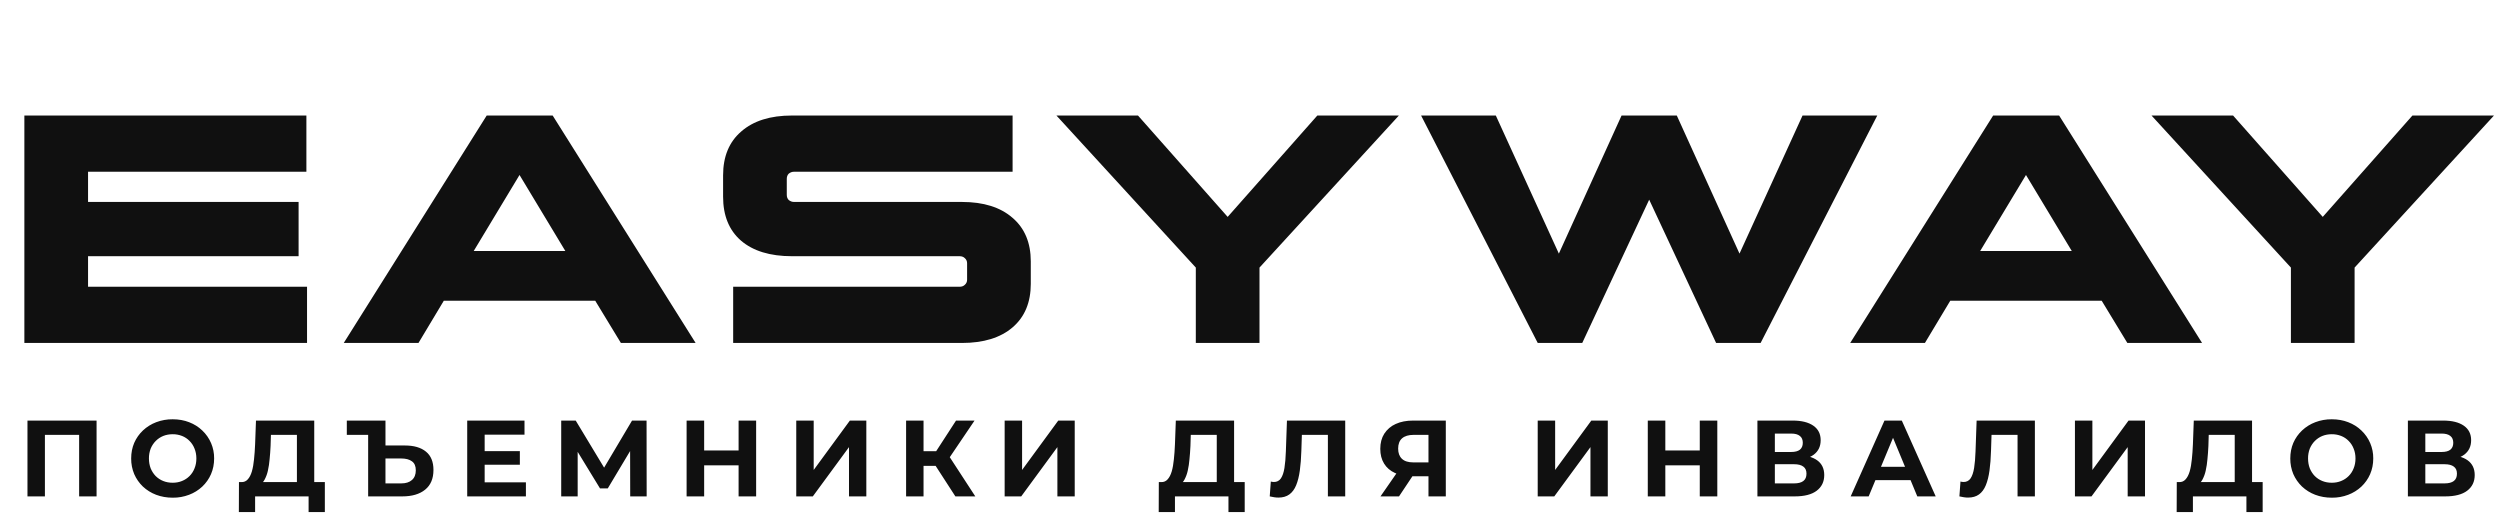
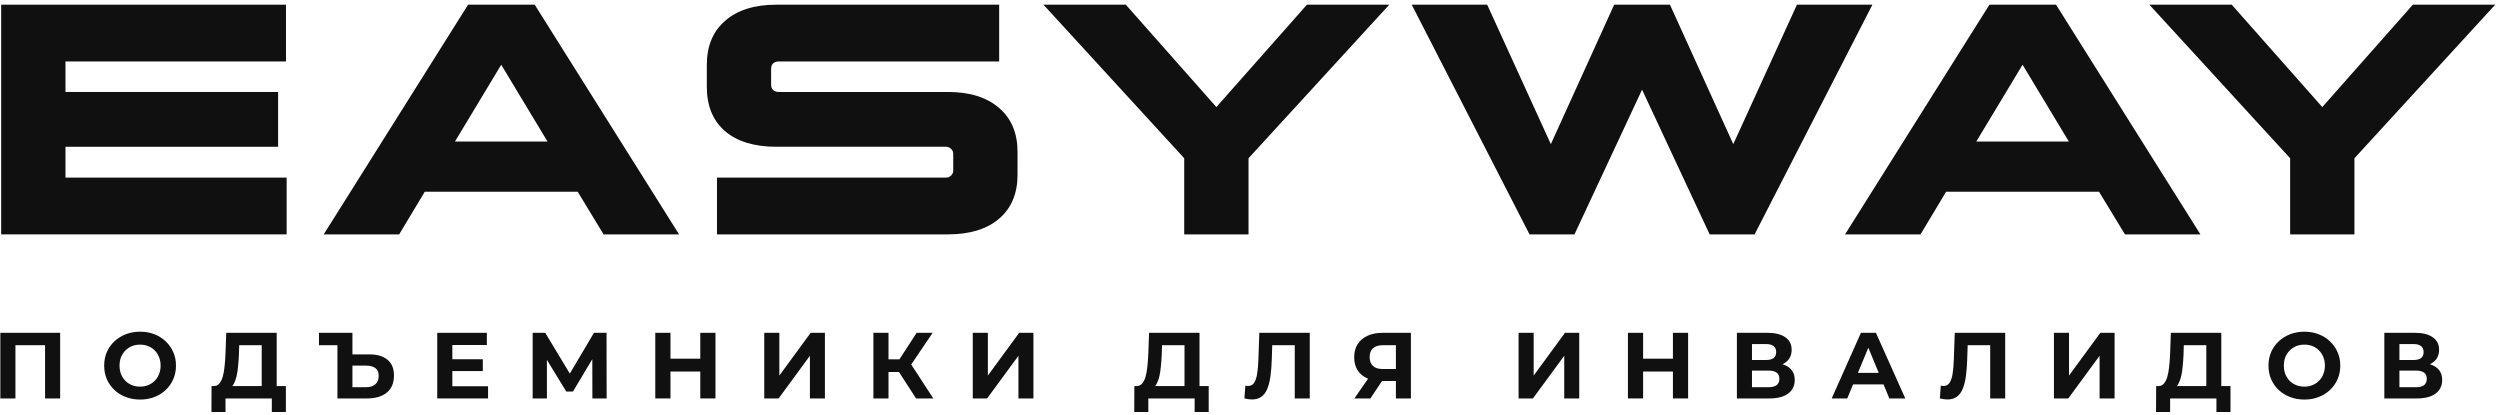
- <svg xmlns="http://www.w3.org/2000/svg" width="277" height="58" fill="none">
-   <path d="M33.084 28.388H9.756v3.384H34.02V38H2.7V12.8h31.248v6.228H9.756v3.348h23.328v6.012zM61.235 12.8L77.075 38h-8.28l-2.844-4.68H49.175L46.367 38h-8.28l15.84-25.2h7.308zm-3.672 6.588l-5.076 8.424H62.64l-5.076-8.424zM106.58 38H81.235v-6.228h25.092c.24 0 .432-.072.576-.216a.72.72 0 00.252-.576v-1.8a.72.72 0 00-.252-.576c-.144-.144-.336-.216-.576-.216H87.751c-2.424 0-4.308-.576-5.652-1.728-1.32-1.152-1.98-2.772-1.98-4.86v-2.376c0-2.088.672-3.708 2.016-4.86 1.344-1.176 3.216-1.764 5.616-1.764h24.444v6.228H88.003a.908.908 0 00-.612.216c-.144.144-.216.336-.216.576v1.764c0 .24.072.432.216.576a.908.908 0 00.612.216h18.576c2.4 0 4.272.588 5.616 1.764 1.344 1.152 2.016 2.76 2.016 4.824v2.484c0 2.064-.672 3.672-2.016 4.824-1.344 1.152-3.216 1.728-5.616 1.728zm10.473-25.2h9.036l9.936 11.232L145.96 12.8h9.036l-15.444 16.848V38h-7.056v-8.352L117.052 12.8zm90.949 0L195.077 38h-4.932l-7.416-15.876L175.313 38h-4.932l-12.924-25.2h8.28l6.984 15.3 6.948-15.3h6.12l6.948 15.3 6.984-15.3h8.28zm20.148 0L243.99 38h-8.28l-2.844-4.68H216.09L213.281 38h-8.28l15.84-25.2h7.308zm-3.672 6.588l-5.076 8.424h10.152l-5.076-8.424zm13.911-6.588h9.036l9.936 11.232 9.936-11.232h9.036l-15.444 16.848V38h-7.056v-8.352L238.388 12.8zM3.044 55v-8.4H10.7V55H8.768v-7.26l.444.444h-4.68l.444-.444V55H3.044zm16.098.144c-.664 0-1.28-.108-1.848-.324a4.439 4.439 0 01-1.464-.912 4.282 4.282 0 01-.96-1.38 4.379 4.379 0 01-.336-1.728c0-.624.112-1.2.336-1.728.232-.528.556-.988.972-1.38a4.439 4.439 0 011.464-.912 5.026 5.026 0 011.824-.324c.664 0 1.272.108 1.824.324.56.216 1.044.52 1.452.912a4.194 4.194 0 011.32 3.108c0 .624-.116 1.204-.348 1.74a4.195 4.195 0 01-.972 1.38 4.405 4.405 0 01-1.452.9 4.93 4.93 0 01-1.812.324zm-.012-1.656c.376 0 .72-.064 1.032-.192a2.448 2.448 0 001.392-1.404c.136-.328.204-.692.204-1.092 0-.4-.068-.764-.204-1.092a2.448 2.448 0 00-.552-.852 2.351 2.351 0 00-.828-.552 2.786 2.786 0 00-1.044-.192c-.376 0-.724.064-1.044.192a2.504 2.504 0 00-.828.552c-.24.24-.428.524-.564.852a2.98 2.98 0 00-.192 1.092c0 .392.064.756.192 1.092.136.328.32.612.552.852.24.24.52.424.84.552.32.128.668.192 1.044.192zm13.768.648v-5.952h-2.88l-.037 1.224c-.024.52-.06 1.012-.108 1.476a9.28 9.28 0 01-.192 1.272 3.829 3.829 0 01-.348.96c-.135.264-.307.452-.515.564l-2.077-.264a.868.868 0 00.709-.3c.192-.208.344-.5.456-.876.111-.384.192-.832.24-1.344.055-.512.095-1.068.12-1.668l.096-2.628h6.456v7.536h-1.92zm-6.433 2.604l.012-3.324h9.516v3.324h-1.8V55h-5.927v1.74h-1.8zm18.394-7.38c1.008 0 1.788.228 2.34.684.552.448.828 1.124.828 2.028 0 .96-.308 1.688-.924 2.184-.608.496-1.452.744-2.532.744h-3.78v-6.816h-2.364V46.6h4.284v2.76h2.148zm-.396 4.2c.504 0 .896-.124 1.176-.372.288-.248.432-.608.432-1.08 0-.464-.144-.796-.432-.996-.28-.208-.672-.312-1.176-.312H42.71v2.76h1.752zm9.092-3.576H57.6v1.512h-4.044v-1.512zm.144 3.456h4.572V55h-6.504v-8.4h6.348v1.56H53.7v5.28zM62.182 55v-8.4h1.607l3.576 5.928h-.852L70.03 46.6h1.609l.011 8.4h-1.823l-.012-5.604h.348l-2.82 4.716h-.864l-2.88-4.716h.407V55h-1.823zm19.654-8.4h1.944V55h-1.944v-8.4zM78.02 55h-1.944v-8.4h1.944V55zm3.96-3.444h-4.104v-1.644h4.104v1.644zM88.225 55v-8.4h1.932v5.472l4.008-5.472h1.824V55h-1.92v-5.46L90.06 55h-1.836zm17.631 0l-2.616-4.044 1.572-.948L108.064 55h-2.208zm-5.46 0v-8.4h1.932V55h-1.932zm1.368-3.384v-1.62h2.928v1.62h-2.928zm3.228-.6l-1.788-.216 2.724-4.2h2.052l-2.988 4.416zM111.315 55v-8.4h1.932v5.472l4.008-5.472h1.824V55h-1.92v-5.46L113.151 55h-1.836zm23.502-.864v-5.952h-2.88l-.036 1.224c-.024.52-.06 1.012-.108 1.476a9.28 9.28 0 01-.192 1.272 3.829 3.829 0 01-.348.96c-.136.264-.308.452-.516.564l-2.076-.264a.868.868 0 00.708-.3c.192-.208.344-.5.456-.876.112-.384.192-.832.24-1.344.056-.512.096-1.068.12-1.668l.096-2.628h6.456v7.536h-1.92zm-6.432 2.604l.012-3.324h9.516v3.324h-1.8V55h-5.928v1.74h-1.8zm13.261-1.608c-.144 0-.296-.012-.456-.036a8.997 8.997 0 01-.504-.096l.12-1.644c.112.032.228.048.348.048a.884.884 0 00.768-.396c.184-.272.316-.66.396-1.164.08-.504.132-1.116.156-1.836l.12-3.408h6.456V55h-1.92v-7.26l.444.444h-3.708l.396-.468-.072 2.22c-.024.824-.08 1.556-.168 2.196-.088.64-.224 1.184-.408 1.632-.184.448-.436.788-.756 1.02-.32.232-.724.348-1.212.348zM158.275 55v-2.652l.48.42h-2.304c-.728 0-1.356-.12-1.884-.36-.528-.24-.932-.588-1.212-1.044-.28-.456-.42-1-.42-1.632 0-.656.148-1.216.444-1.68a2.907 2.907 0 011.272-1.08c.544-.248 1.184-.372 1.92-.372h3.624V55h-1.92zm-5.316 0l2.088-3.012h1.968L155.011 55h-2.052zm5.316-3.276V47.68l.48.504h-2.136c-.552 0-.976.128-1.272.384-.288.256-.432.636-.432 1.14 0 .488.14.864.42 1.128.28.264.692.396 1.236.396h2.184l-.48.492zM170.378 55v-8.4h1.932v5.472l4.008-5.472h1.824V55h-1.92v-5.46L172.214 55h-1.836zm17.956-8.4h1.944V55h-1.944v-8.4zm-3.816 8.4h-1.944v-8.4h1.944V55zm3.96-3.444h-4.104v-1.644h4.104v1.644zM194.722 55v-8.4h3.912c.976 0 1.736.188 2.28.564.544.376.816.912.816 1.608 0 .688-.256 1.224-.768 1.608-.512.376-1.192.564-2.04.564l.228-.504c.944 0 1.676.188 2.196.564.52.376.78.92.78 1.632 0 .736-.28 1.316-.84 1.74-.552.416-1.36.624-2.424.624h-4.14zm1.932-1.44h2.136c.448 0 .788-.088 1.02-.264.232-.176.348-.448.348-.816 0-.352-.116-.612-.348-.78-.232-.176-.572-.264-1.02-.264h-2.136v2.124zm0-3.48h1.812c.424 0 .744-.084.96-.252.216-.176.324-.432.324-.768s-.108-.588-.324-.756c-.216-.176-.536-.264-.96-.264h-1.812v2.04zm8.402 4.92l3.744-8.4h1.92l3.756 8.4h-2.04l-3.072-7.416h.768L207.048 55h-1.992zm1.872-1.8l.516-1.476h4.32l.528 1.476h-5.364zm11.133 1.932c-.144 0-.296-.012-.456-.036a8.997 8.997 0 01-.504-.096l.12-1.644c.112.032.228.048.348.048a.884.884 0 00.768-.396c.184-.272.316-.66.396-1.164.08-.504.132-1.116.156-1.836l.12-3.408h6.456V55h-1.92v-7.26l.444.444h-3.708l.396-.468-.072 2.22c-.024.824-.08 1.556-.168 2.196-.088.64-.224 1.184-.408 1.632-.184.448-.436.788-.756 1.02-.32.232-.724.348-1.212.348zM229.903 55v-8.4h1.932v5.472l4.008-5.472h1.824V55h-1.92v-5.46L231.739 55h-1.836zm17.704-.864v-5.952h-2.88l-.036 1.224c-.024.52-.06 1.012-.108 1.476a9.28 9.28 0 01-.192 1.272 3.829 3.829 0 01-.348.96c-.136.264-.308.452-.516.564l-2.076-.264a.868.868 0 00.708-.3c.192-.208.344-.5.456-.876.112-.384.192-.832.24-1.344.056-.512.096-1.068.12-1.668l.096-2.628h6.456v7.536h-1.92zm-6.432 2.604l.012-3.324h9.516v3.324h-1.8V55h-5.928v1.74h-1.8zm17.197-1.596c-.664 0-1.28-.108-1.848-.324a4.439 4.439 0 01-1.464-.912 4.282 4.282 0 01-.96-1.38 4.379 4.379 0 01-.336-1.728c0-.624.112-1.2.336-1.728.232-.528.556-.988.972-1.38a4.439 4.439 0 011.464-.912 5.026 5.026 0 011.824-.324c.664 0 1.272.108 1.824.324.56.216 1.044.52 1.452.912a4.194 4.194 0 011.32 3.108c0 .624-.116 1.204-.348 1.74a4.195 4.195 0 01-.972 1.38 4.405 4.405 0 01-1.452.9 4.93 4.93 0 01-1.812.324zm-.012-1.656c.376 0 .72-.064 1.032-.192a2.448 2.448 0 001.392-1.404c.136-.328.204-.692.204-1.092 0-.4-.068-.764-.204-1.092a2.448 2.448 0 00-.552-.852 2.351 2.351 0 00-.828-.552 2.786 2.786 0 00-1.044-.192c-.376 0-.724.064-1.044.192a2.504 2.504 0 00-.828.552c-.24.24-.428.524-.564.852a2.98 2.98 0 00-.192 1.092c0 .392.064.756.192 1.092.136.328.32.612.552.852.24.24.52.424.84.552.32.128.668.192 1.044.192zM266.794 55v-8.4h3.912c.976 0 1.736.188 2.28.564.544.376.816.912.816 1.608 0 .688-.256 1.224-.768 1.608-.512.376-1.192.564-2.04.564l.228-.504c.944 0 1.676.188 2.196.564.52.376.78.92.78 1.632 0 .736-.28 1.316-.84 1.74-.552.416-1.36.624-2.424.624h-4.14zm1.932-1.44h2.136c.448 0 .788-.088 1.02-.264.232-.176.348-.448.348-.816 0-.352-.116-.612-.348-.78-.232-.176-.572-.264-1.02-.264h-2.136v2.124zm0-3.48h1.812c.424 0 .744-.084.96-.252.216-.176.324-.432.324-.768s-.108-.588-.324-.756c-.216-.176-.536-.264-.96-.264h-1.812v2.04z" fill="#101010" />
+ <svg xmlns="http://www.w3.org/2000/svg" width="320" height="53" viewBox="0 0 320 53" fill="none">
+   <path d="M35.598 18.786H8.382V22.734H36.69V30H0.15V0.6H36.606V7.866H8.382V11.772H35.598V18.786Z" fill="#101010" />
+   <path d="M68.441 0.6L86.921 30H77.261L73.943 24.54H54.371L51.095 30H41.435L59.915 0.6H68.441ZM64.157 8.286L58.235 18.114H70.079L64.157 8.286Z" fill="#101010" />
+   <path d="M121.342 30H91.774V22.734H121.048C121.328 22.734 121.552 22.65 121.72 22.482C121.916 22.314 122.014 22.09 122.014 21.81V19.71C122.014 19.43 121.916 19.206 121.72 19.038C121.552 18.87 121.328 18.786 121.048 18.786H99.376C96.548 18.786 94.35 18.114 92.782 16.77C91.242 15.426 90.472 13.536 90.472 11.1V8.328C90.472 5.892 91.256 4.002 92.824 2.658C94.392 1.286 96.576 0.6 99.376 0.6H127.894V7.866H99.67C99.39 7.866 99.152 7.95 98.956 8.118C98.788 8.286 98.704 8.51 98.704 8.79V10.848C98.704 11.128 98.788 11.352 98.956 11.52C99.152 11.688 99.39 11.772 99.67 11.772H121.342C124.142 11.772 126.326 12.458 127.894 13.83C129.462 15.174 130.246 17.05 130.246 19.458V22.356C130.246 24.764 129.462 26.64 127.894 27.984C126.326 29.328 124.142 30 121.342 30Z" fill="#101010" />
+   <path d="M133.561 0.6H144.103L155.695 13.704L167.287 0.6H177.829L159.811 20.256V30H151.579V20.256L133.561 0.6Z" fill="#101010" />
+   <path d="M239.668 0.6L224.59 30H218.836L210.184 11.478L201.532 30H195.778L180.7 0.6H190.36L198.508 18.45L206.614 0.6H213.754L221.86 18.45L230.008 0.6H239.668Z" fill="#101010" />
+   <path d="M263.173 0.6L281.653 30H271.993L268.675 24.54H249.103L245.827 30H236.167L254.647 0.6H263.173ZM258.889 8.286L252.967 18.114H264.811L258.889 8.286Z" fill="#101010" />
+   <path d="M275.119 0.6H285.661L297.253 13.704L308.845 0.6H319.387L301.369 20.256V30H293.137V20.256L275.119 0.6Z" fill="#101010" />
+   <path d="M0.044 51V42.6H7.7V51H5.768V43.74L6.212 44.184H1.532L1.976 43.74V51H0.044Z" fill="#101010" />
+   <path d="M17.942 51.144C17.278 51.144 16.662 51.036 16.094 50.82C15.534 50.604 15.046 50.3 14.63 49.908C14.222 49.516 13.902 49.056 13.67 48.528C13.446 48 13.334 47.424 13.334 46.8C13.334 46.176 13.446 45.6 13.67 45.072C13.902 44.544 14.226 44.084 14.642 43.692C15.058 43.3 15.546 42.996 16.106 42.78C16.666 42.564 17.274 42.456 17.93 42.456C18.594 42.456 19.202 42.564 19.754 42.78C20.314 42.996 20.798 43.3 21.206 43.692C21.622 44.084 21.946 44.544 22.178 45.072C22.41 45.592 22.526 46.168 22.526 46.8C22.526 47.424 22.41 48.004 22.178 48.54C21.946 49.068 21.622 49.528 21.206 49.92C20.798 50.304 20.314 50.604 19.754 50.82C19.202 51.036 18.598 51.144 17.942 51.144ZM17.93 49.488C18.306 49.488 18.65 49.424 18.962 49.296C19.282 49.168 19.562 48.984 19.802 48.744C20.042 48.504 20.226 48.22 20.354 47.892C20.49 47.564 20.558 47.2 20.558 46.8C20.558 46.4 20.49 46.036 20.354 45.708C20.226 45.38 20.042 45.096 19.802 44.856C19.57 44.616 19.294 44.432 18.974 44.304C18.654 44.176 18.306 44.112 17.93 44.112C17.554 44.112 17.206 44.176 16.886 44.304C16.574 44.432 16.298 44.616 16.058 44.856C15.818 45.096 15.63 45.38 15.494 45.708C15.366 46.036 15.302 46.4 15.302 46.8C15.302 47.192 15.366 47.556 15.494 47.892C15.63 48.22 15.814 48.504 16.046 48.744C16.286 48.984 16.566 49.168 16.886 49.296C17.206 49.424 17.554 49.488 17.93 49.488Z" fill="#101010" />
+   <path d="M33.498 50.136V44.184H30.617L30.581 45.408C30.558 45.928 30.521 46.42 30.474 46.884C30.433 47.348 30.369 47.772 30.282 48.156C30.194 48.532 30.078 48.852 29.933 49.116C29.797 49.38 29.625 49.568 29.418 49.68L27.341 49.416C27.63 49.424 27.866 49.324 28.049 49.116C28.241 48.908 28.393 48.616 28.506 48.24C28.617 47.856 28.698 47.408 28.745 46.896C28.802 46.384 28.841 45.828 28.866 45.228L28.962 42.6H35.417V50.136H33.498ZM27.066 52.74L27.078 49.416H36.593V52.74H34.794V51H28.866V52.74H27.066Z" fill="#101010" />
+   <path d="M47.259 45.36C48.267 45.36 49.047 45.588 49.599 46.044C50.151 46.492 50.427 47.168 50.427 48.072C50.427 49.032 50.119 49.76 49.503 50.256C48.895 50.752 48.051 51 46.971 51H43.191V44.184H40.827V42.6H45.111V45.36H47.259ZM46.863 49.56C47.367 49.56 47.759 49.436 48.039 49.188C48.327 48.94 48.471 48.58 48.471 48.108C48.471 47.644 48.327 47.312 48.039 47.112C47.759 46.904 47.367 46.8 46.863 46.8H45.111V49.56H46.863Z" fill="#101010" />
+   <path d="M57.755 45.984H61.799V47.496H57.755V45.984ZM57.899 49.44H62.471V51H55.967V42.6H62.315V44.16H57.899V49.44Z" fill="#101010" />
+   <path d="M68.181 51V42.6H69.79L73.365 48.528H72.513L76.029 42.6H77.638L77.65 51H75.826L75.814 45.396H76.162L73.341 50.112H72.478L69.597 45.396H70.005V51H68.181Z" fill="#101010" />
+   <path d="M89.636 42.6H91.58V51H89.636V42.6ZM85.82 51H83.876V42.6H85.82V51ZM89.78 47.556H85.676V45.912H89.78V47.556Z" fill="#101010" />
+   <path d="M97.825 51V42.6H99.757V48.072L103.765 42.6H105.589V51H103.669V45.54L99.661 51H97.825Z" fill="#101010" />
+   <path d="M117.256 51L114.64 46.956L116.212 46.008L119.464 51H117.256ZM111.796 51V42.6H113.728V51H111.796ZM113.164 47.616V45.996H116.092V47.616H113.164ZM116.392 47.016L114.604 46.8L117.328 42.6H119.38L116.392 47.016Z" fill="#101010" />
+   <path d="M124.515 51V42.6H126.447V48.072L130.455 42.6H132.279V51H130.359V45.54L126.351 51H124.515Z" fill="#101010" />
+   <path d="M151.617 50.136V44.184H148.737L148.701 45.408C148.677 45.928 148.641 46.42 148.593 46.884C148.553 47.348 148.489 47.772 148.401 48.156C148.313 48.532 148.197 48.852 148.053 49.116C147.917 49.38 147.745 49.568 147.537 49.68L145.461 49.416C145.749 49.424 145.985 49.324 146.169 49.116C146.361 48.908 146.513 48.616 146.625 48.24C146.737 47.856 146.817 47.408 146.865 46.896C146.921 46.384 146.961 45.828 146.985 45.228L147.081 42.6H153.537V50.136H151.617ZM145.185 52.74L145.197 49.416H154.713V52.74H152.913V51H146.985V52.74H145.185Z" fill="#101010" />
+   <path d="M160.245 51.132C160.101 51.132 159.95 51.12 159.79 51.096C159.638 51.072 159.469 51.04 159.285 51L159.406 49.356C159.518 49.388 159.633 49.404 159.753 49.404C160.081 49.404 160.337 49.272 160.521 49.008C160.705 48.736 160.837 48.348 160.917 47.844C160.997 47.34 161.05 46.728 161.074 46.008L161.193 42.6H167.65V51H165.729V43.74L166.173 44.184H162.465L162.861 43.716L162.79 45.936C162.766 46.76 162.71 47.492 162.622 48.132C162.534 48.772 162.398 49.316 162.214 49.764C162.03 50.212 161.778 50.552 161.458 50.784C161.138 51.016 160.733 51.132 160.245 51.132Z" fill="#101010" />
+   <path d="M178.675 51V48.348L179.155 48.768H176.851C176.123 48.768 175.495 48.648 174.967 48.408C174.439 48.168 174.035 47.82 173.755 47.364C173.475 46.908 173.335 46.364 173.335 45.732C173.335 45.076 173.483 44.516 173.779 44.052C174.083 43.58 174.507 43.22 175.051 42.972C175.595 42.724 176.235 42.6 176.971 42.6H180.595V51H178.675ZM173.359 51L175.447 47.988H177.415L175.411 51H173.359ZM178.675 47.724V43.68L179.155 44.184H177.019C176.467 44.184 176.043 44.312 175.747 44.568C175.459 44.824 175.315 45.204 175.315 45.708C175.315 46.196 175.455 46.572 175.735 46.836C176.015 47.1 176.427 47.232 176.971 47.232H179.155L178.675 47.724Z" fill="#101010" />
+   <path d="M194.378 51V42.6H196.31V48.072L200.318 42.6H202.142V51H200.222V45.54L196.214 51H194.378Z" fill="#101010" />
+   <path d="M214.134 42.6H216.078V51H214.134V42.6ZM210.318 51H208.374V42.6H210.318V51ZM214.278 47.556H210.174V45.912H214.278V47.556Z" fill="#101010" />
+   <path d="M222.322 51V42.6H226.234C227.21 42.6 227.97 42.788 228.514 43.164C229.058 43.54 229.33 44.076 229.33 44.772C229.33 45.46 229.074 45.996 228.562 46.38C228.05 46.756 227.37 46.944 226.522 46.944L226.75 46.44C227.694 46.44 228.426 46.628 228.946 47.004C229.466 47.38 229.726 47.924 229.726 48.636C229.726 49.372 229.446 49.952 228.886 50.376C228.334 50.792 227.526 51 226.462 51H222.322ZM224.254 49.56H226.39C226.838 49.56 227.178 49.472 227.41 49.296C227.642 49.12 227.758 48.848 227.758 48.48C227.758 48.128 227.642 47.868 227.41 47.7C227.178 47.524 226.838 47.436 226.39 47.436H224.254V49.56ZM224.254 46.08H226.066C226.49 46.08 226.81 45.996 227.026 45.828C227.242 45.652 227.35 45.396 227.35 45.06C227.35 44.724 227.242 44.472 227.026 44.304C226.81 44.128 226.49 44.04 226.066 44.04H224.254V46.08Z" fill="#101010" />
+   <path d="M234.456 51L238.2 42.6H240.12L243.876 51H241.836L238.764 43.584H239.532L236.448 51H234.456ZM236.328 49.2L236.844 47.724H241.164L241.692 49.2H236.328Z" fill="#101010" />
+   <path d="M249.261 51.132C249.117 51.132 248.965 51.12 248.805 51.096C248.653 51.072 248.485 51.04 248.301 51L248.421 49.356C248.533 49.388 248.649 49.404 248.769 49.404C249.097 49.404 249.353 49.272 249.537 49.008C249.721 48.736 249.853 48.348 249.933 47.844C250.013 47.34 250.065 46.728 250.089 46.008L250.209 42.6H256.665V51H254.745V43.74L255.189 44.184H251.481L251.877 43.716L251.805 45.936C251.781 46.76 251.725 47.492 251.637 48.132C251.549 48.772 251.413 49.316 251.229 49.764C251.045 50.212 250.793 50.552 250.473 50.784C250.153 51.016 249.749 51.132 249.261 51.132Z" fill="#101010" />
+   <path d="M262.903 51V42.6H264.835V48.072L268.843 42.6H270.667V51H268.747V45.54L264.739 51H262.903Z" fill="#101010" />
+   <path d="M282.407 50.136V44.184H279.527L279.491 45.408C279.467 45.928 279.431 46.42 279.383 46.884C279.343 47.348 279.279 47.772 279.191 48.156C279.103 48.532 278.987 48.852 278.843 49.116C278.707 49.38 278.535 49.568 278.327 49.68L276.251 49.416C276.539 49.424 276.775 49.324 276.959 49.116C277.151 48.908 277.303 48.616 277.415 48.24C277.527 47.856 277.607 47.408 277.655 46.896C277.711 46.384 277.751 45.828 277.775 45.228L277.871 42.6H284.327V50.136H282.407ZM275.975 52.74L275.987 49.416H285.503V52.74H283.703V51H277.775V52.74H275.975Z" fill="#101010" />
+   <path d="M294.972 51.144C294.308 51.144 293.692 51.036 293.124 50.82C292.564 50.604 292.076 50.3 291.66 49.908C291.252 49.516 290.932 49.056 290.7 48.528C290.476 48 290.364 47.424 290.364 46.8C290.364 46.176 290.476 45.6 290.7 45.072C290.932 44.544 291.256 44.084 291.672 43.692C292.088 43.3 292.576 42.996 293.136 42.78C293.696 42.564 294.304 42.456 294.96 42.456C295.624 42.456 296.232 42.564 296.784 42.78C297.344 42.996 297.828 43.3 298.236 43.692C298.652 44.084 298.976 44.544 299.208 45.072C299.44 45.592 299.556 46.168 299.556 46.8C299.556 47.424 299.44 48.004 299.208 48.54C298.976 49.068 298.652 49.528 298.236 49.92C297.828 50.304 297.344 50.604 296.784 50.82C296.232 51.036 295.628 51.144 294.972 51.144ZM294.96 49.488C295.336 49.488 295.68 49.424 295.992 49.296C296.312 49.168 296.592 48.984 296.832 48.744C297.072 48.504 297.256 48.22 297.384 47.892C297.52 47.564 297.588 47.2 297.588 46.8C297.588 46.4 297.52 46.036 297.384 45.708C297.256 45.38 297.072 45.096 296.832 44.856C296.6 44.616 296.324 44.432 296.004 44.304C295.684 44.176 295.336 44.112 294.96 44.112C294.584 44.112 294.236 44.176 293.916 44.304C293.604 44.432 293.328 44.616 293.088 44.856C292.848 45.096 292.66 45.38 292.524 45.708C292.396 46.036 292.332 46.4 292.332 46.8C292.332 47.192 292.396 47.556 292.524 47.892C292.66 48.22 292.844 48.504 293.076 48.744C293.316 48.984 293.596 49.168 293.916 49.296C294.236 49.424 294.584 49.488 294.96 49.488Z" fill="#101010" />
+   <path d="M305.194 51V42.6H309.106C310.082 42.6 310.842 42.788 311.386 43.164C311.93 43.54 312.202 44.076 312.202 44.772C312.202 45.46 311.946 45.996 311.434 46.38C310.922 46.756 310.242 46.944 309.394 46.944L309.622 46.44C310.566 46.44 311.298 46.628 311.818 47.004C312.338 47.38 312.598 47.924 312.598 48.636C312.598 49.372 312.318 49.952 311.758 50.376C311.206 50.792 310.398 51 309.334 51H305.194ZM307.126 49.56H309.262C309.71 49.56 310.05 49.472 310.282 49.296C310.514 49.12 310.63 48.848 310.63 48.48C310.63 48.128 310.514 47.868 310.282 47.7C310.05 47.524 309.71 47.436 309.262 47.436H307.126V49.56ZM307.126 46.08H308.938C309.362 46.08 309.682 45.996 309.898 45.828C310.114 45.652 310.222 45.396 310.222 45.06C310.222 44.724 310.114 44.472 309.898 44.304C309.682 44.128 309.362 44.04 308.938 44.04H307.126V46.08Z" fill="#101010" />
</svg>
